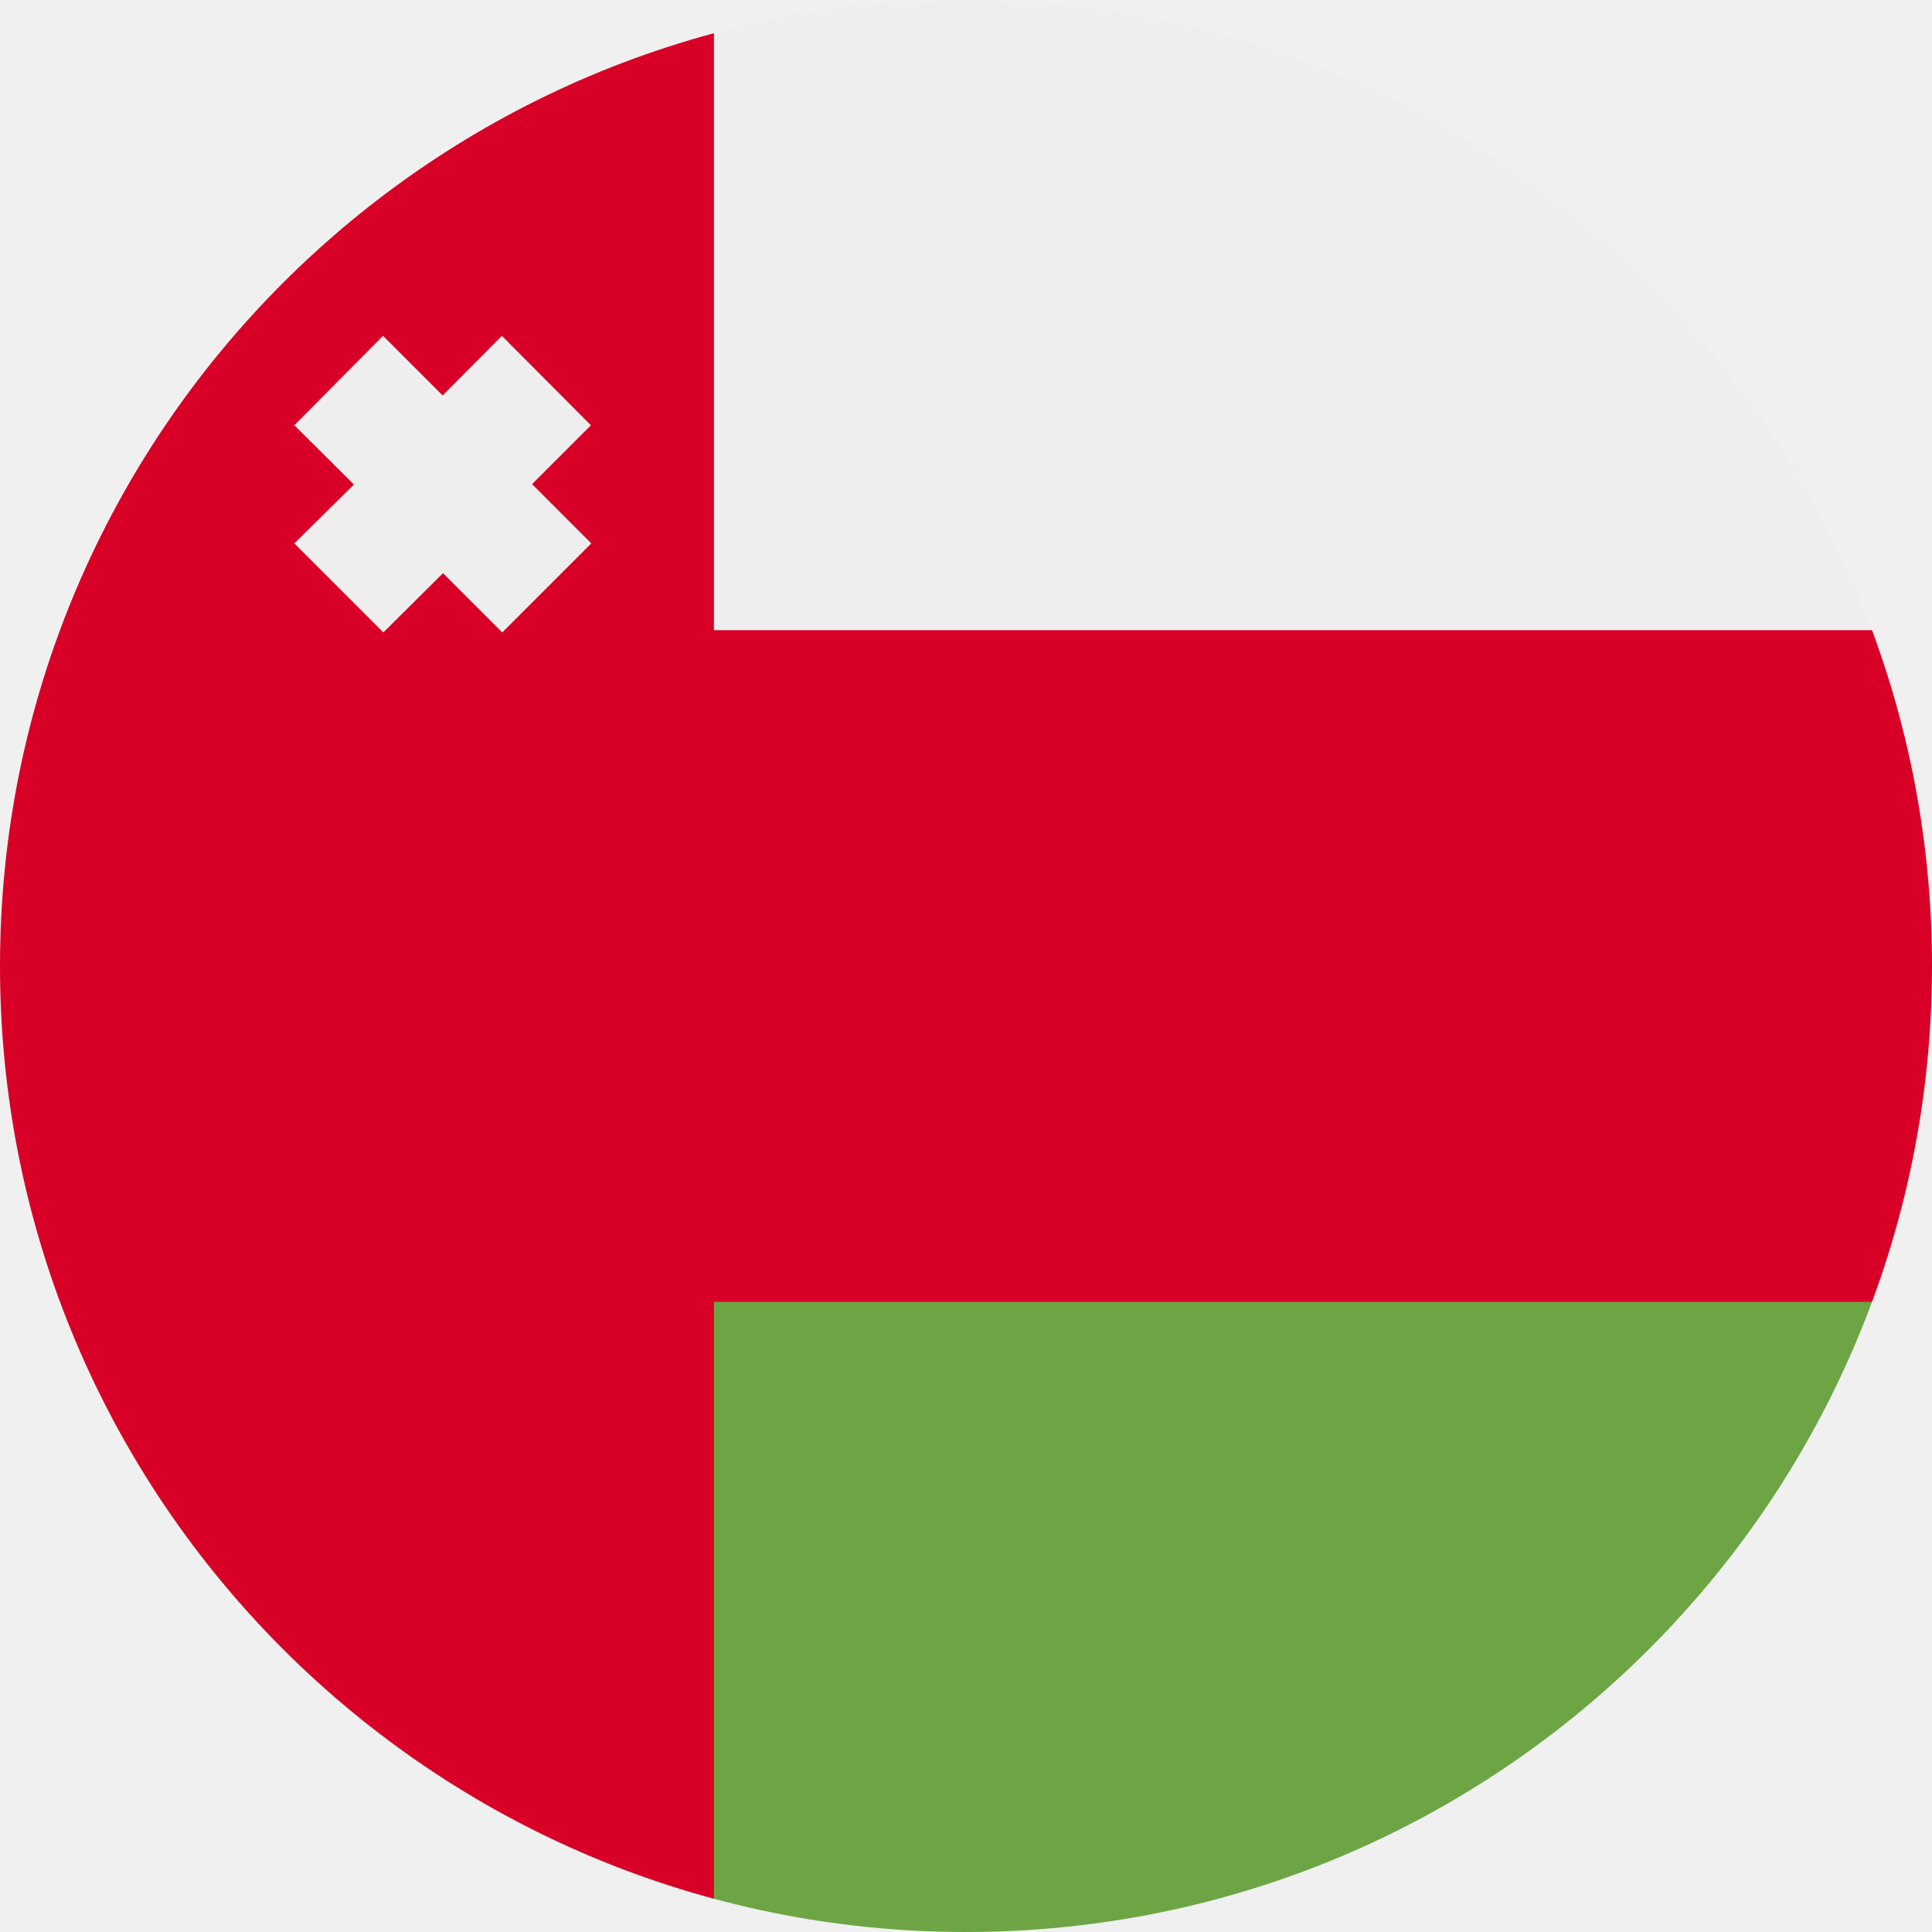
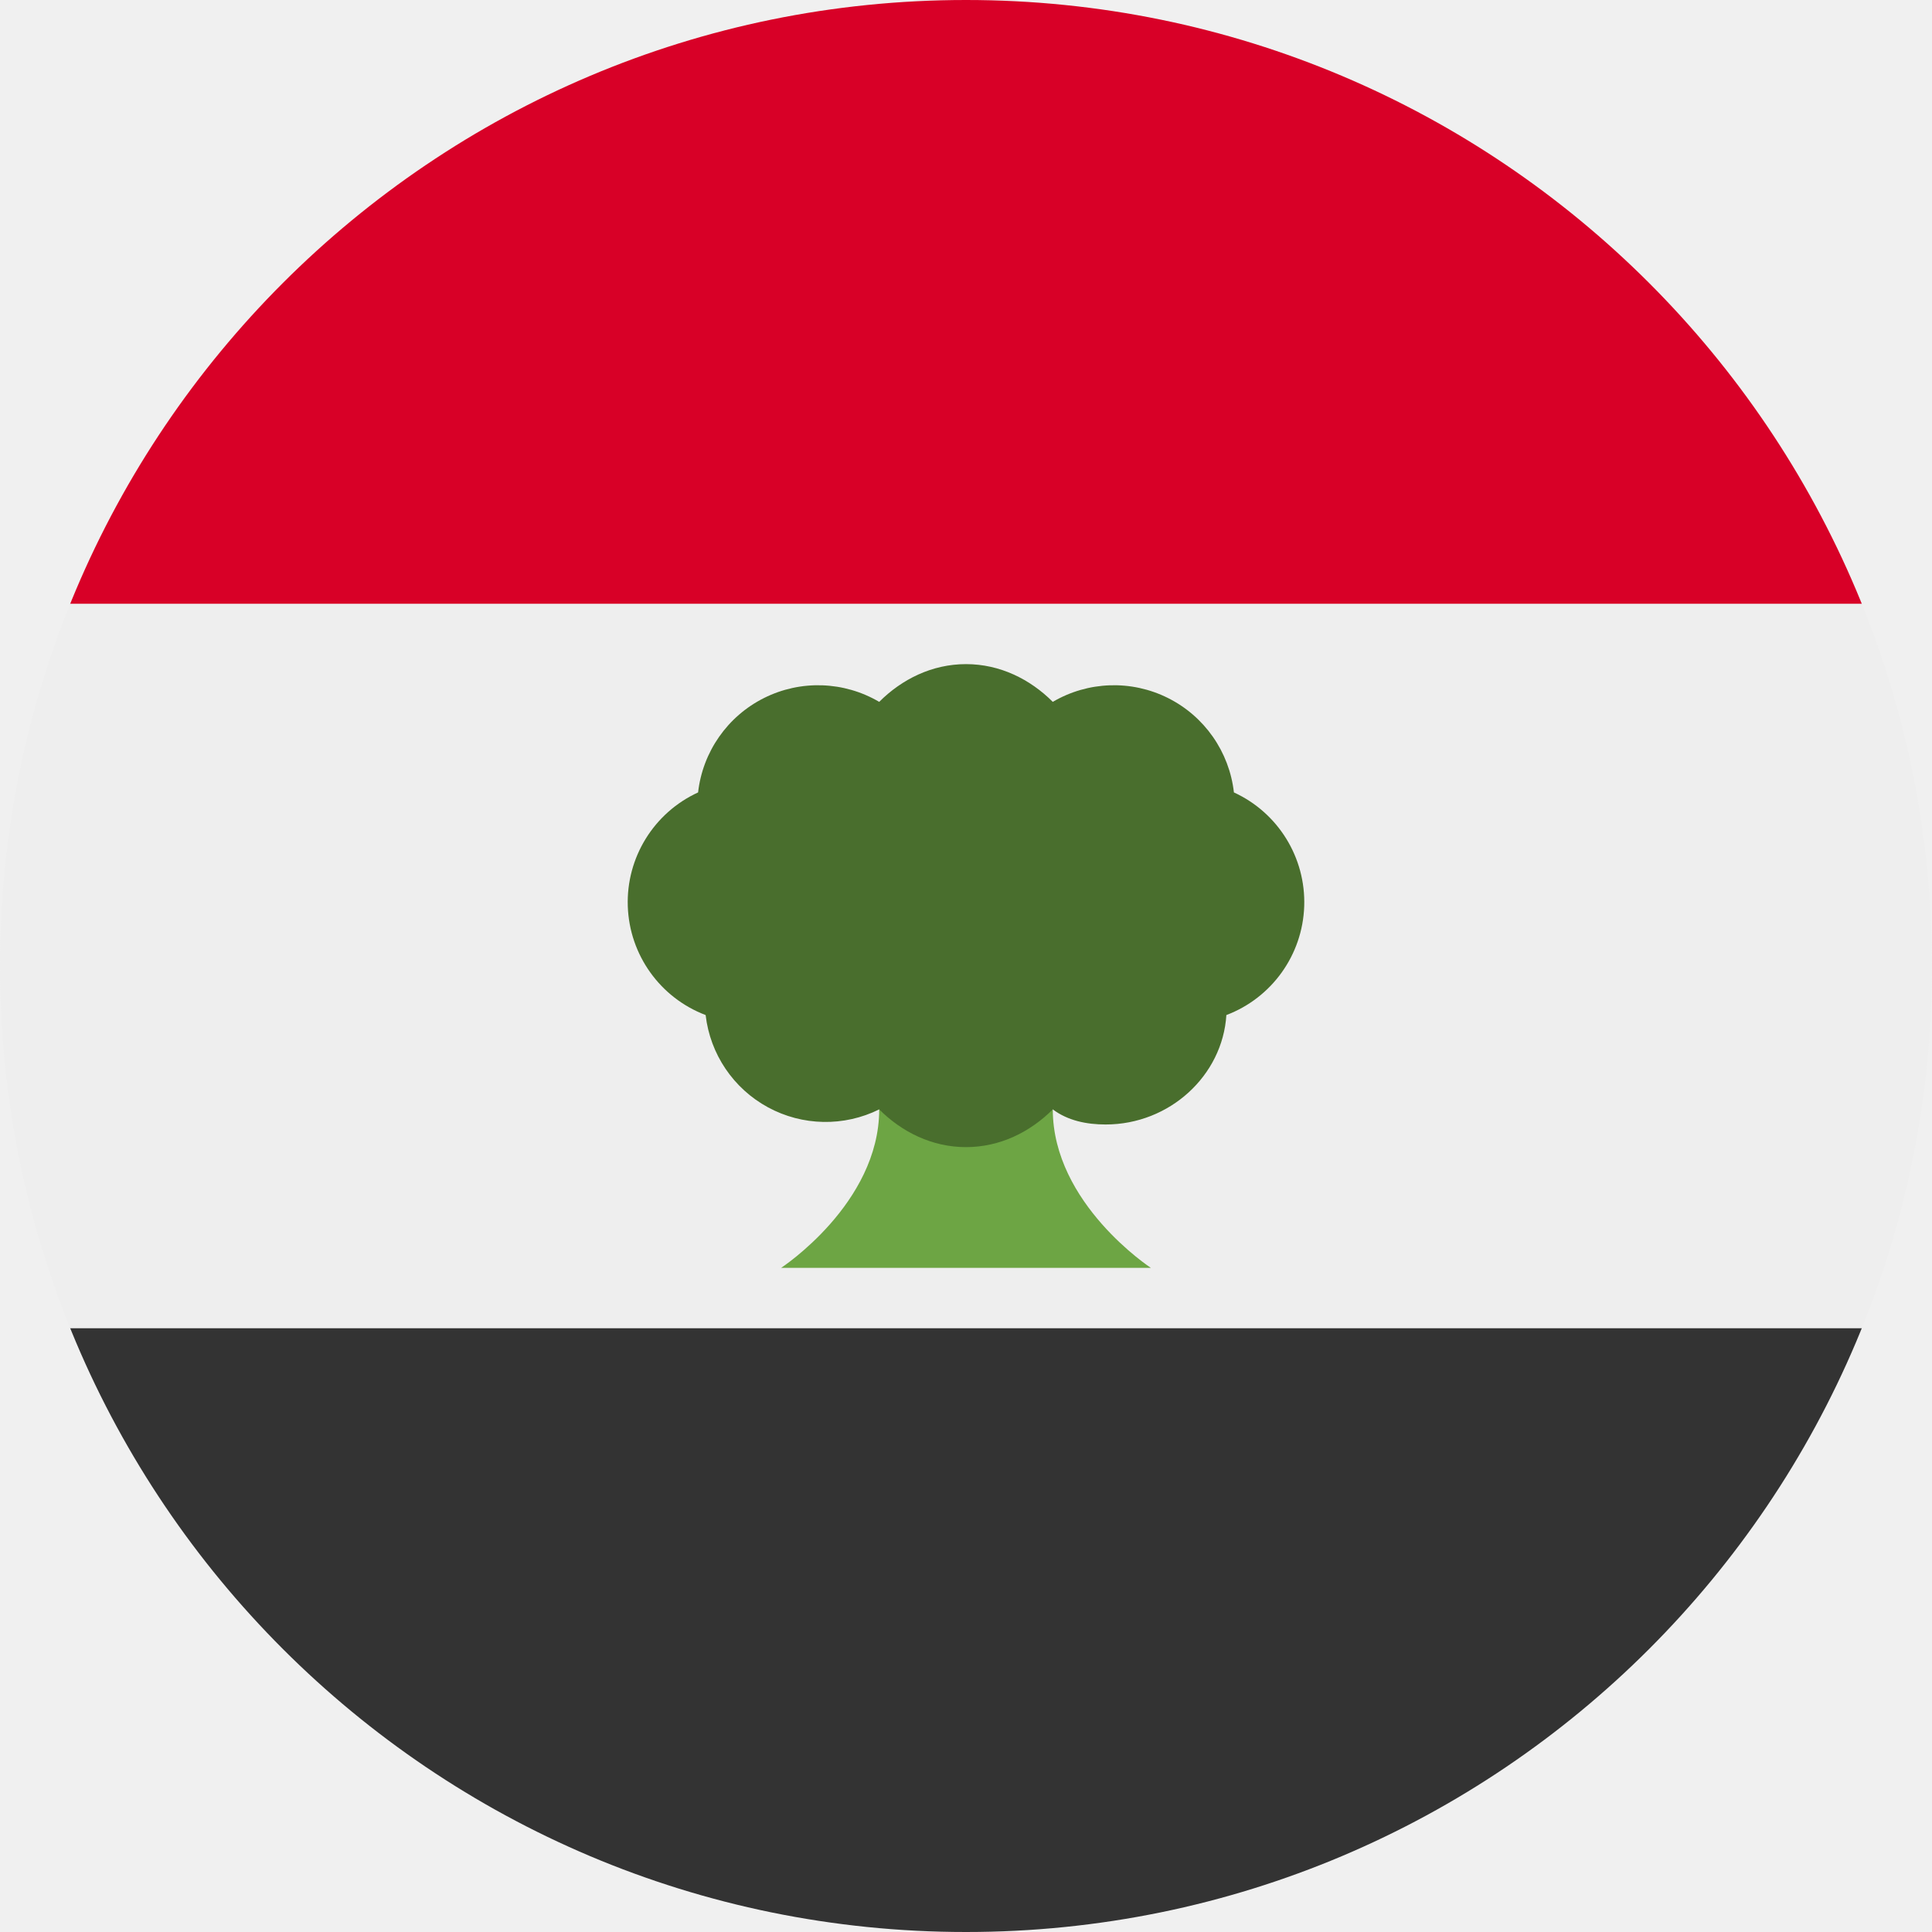
<svg xmlns="http://www.w3.org/2000/svg" width="512" height="512" viewBox="0 0 512 512">
  <mask id="a">
    <circle cx="256" cy="256" r="256" fill="#fff" />
  </mask>
  <g mask="url(#a)">
-     <path fill="#eee" d="M189.2 0H512v167l-347.5 24.6z" />
-     <path fill="#6da544" d="m163 320 349 25v167H189.2z" />
-     <path fill="#d80027" d="M0 0h189.2v167H512v178H189.2v167H0z" />
-     <path fill="#eee" d="M156.6 112.7 133 89l-15.7 15.8L101.5 89 78 112.7l15.8 15.7L78 144l23.6 23.6 15.8-15.7 15.7 15.7 23.6-23.6-15.7-15.7z" />
+     <path fill="#eee" d="m0 160 256-32 256 32v192l-256 32L0 352Z" />
+     <path fill="#d80027" d="M0 0h512v160H0Z" />
+     <path fill="#333" d="M0 352h512v160H0Z" />
+     <path fill="#6da544" d="M233 294c0 25-26 42-26 42h98s-26-17-26-42z" />
+     <path fill="#496e2d" d="M256 176c-9 0-17 4-23 10a32 32 0 0 0-48 24 32 32 0 0 0 2 59 32 32 0 0 0 46 25c6 6 14 10 23 10s17-4 23-10c4 3 9 4 14 4 17 0 31-13 32-29a32 32 0 0 0 2-59 32 32 0 0 0-48-24c-6-6-14-10-23-10z" />
  </g>
</svg>
